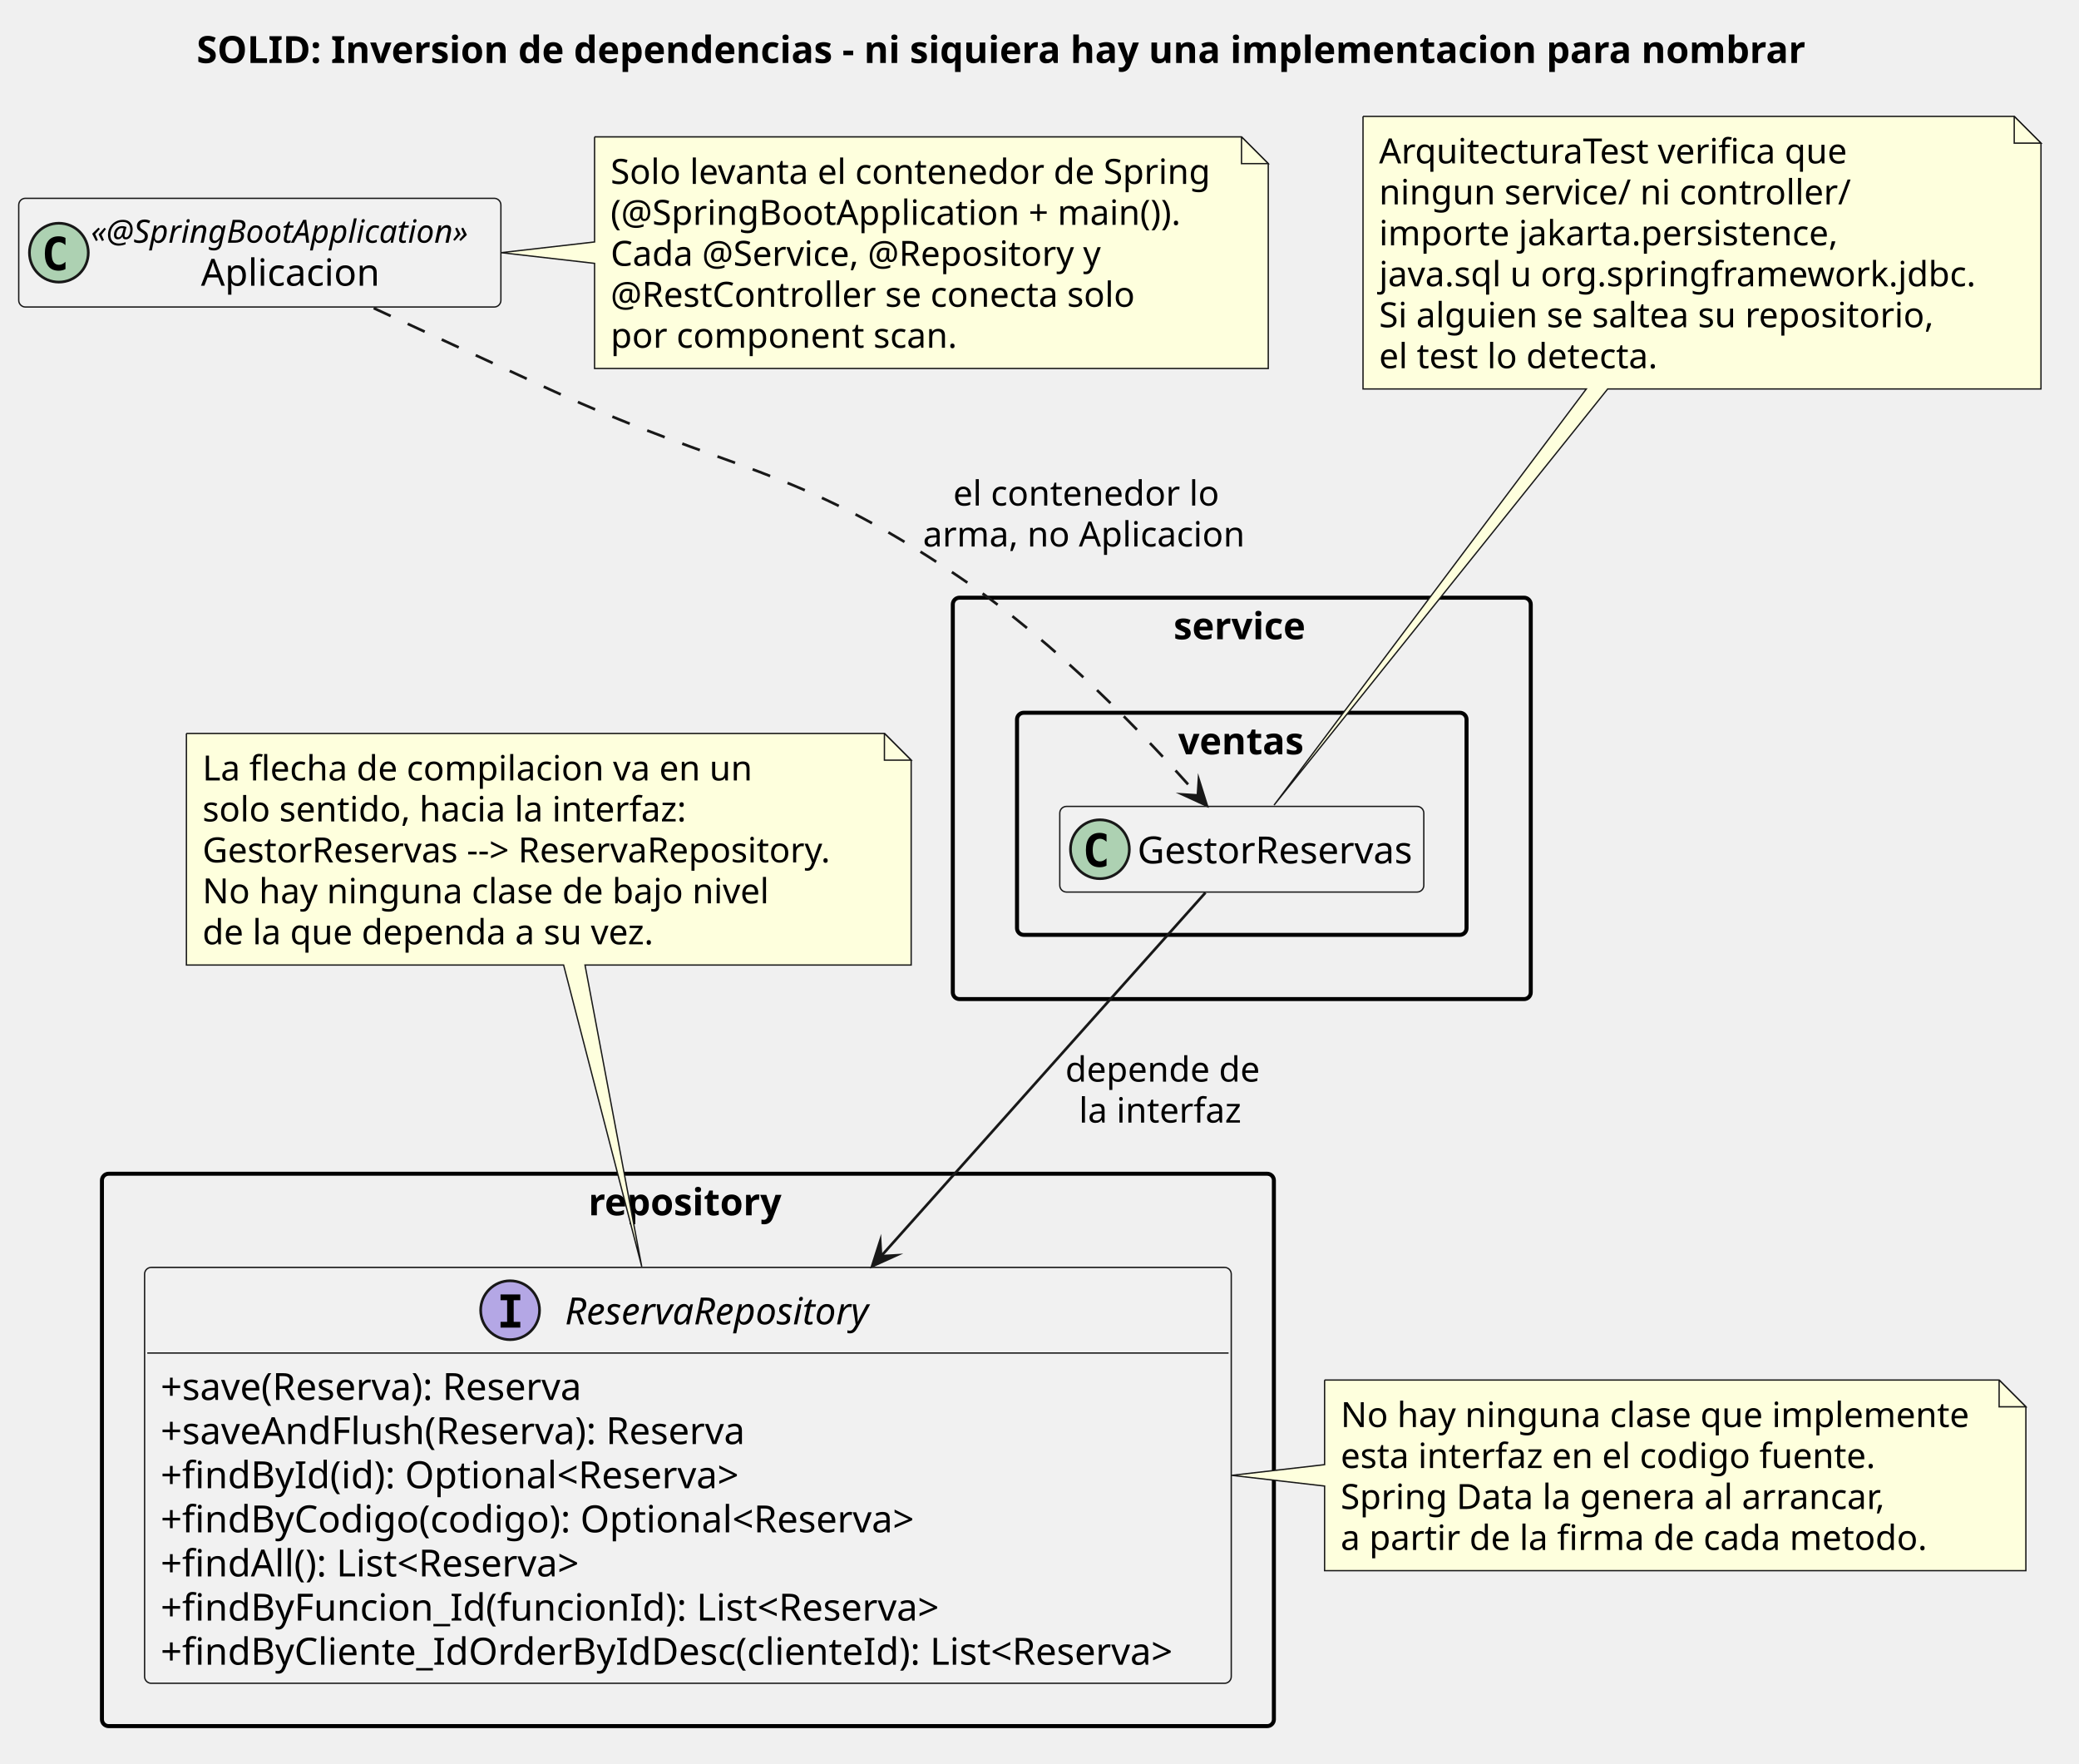
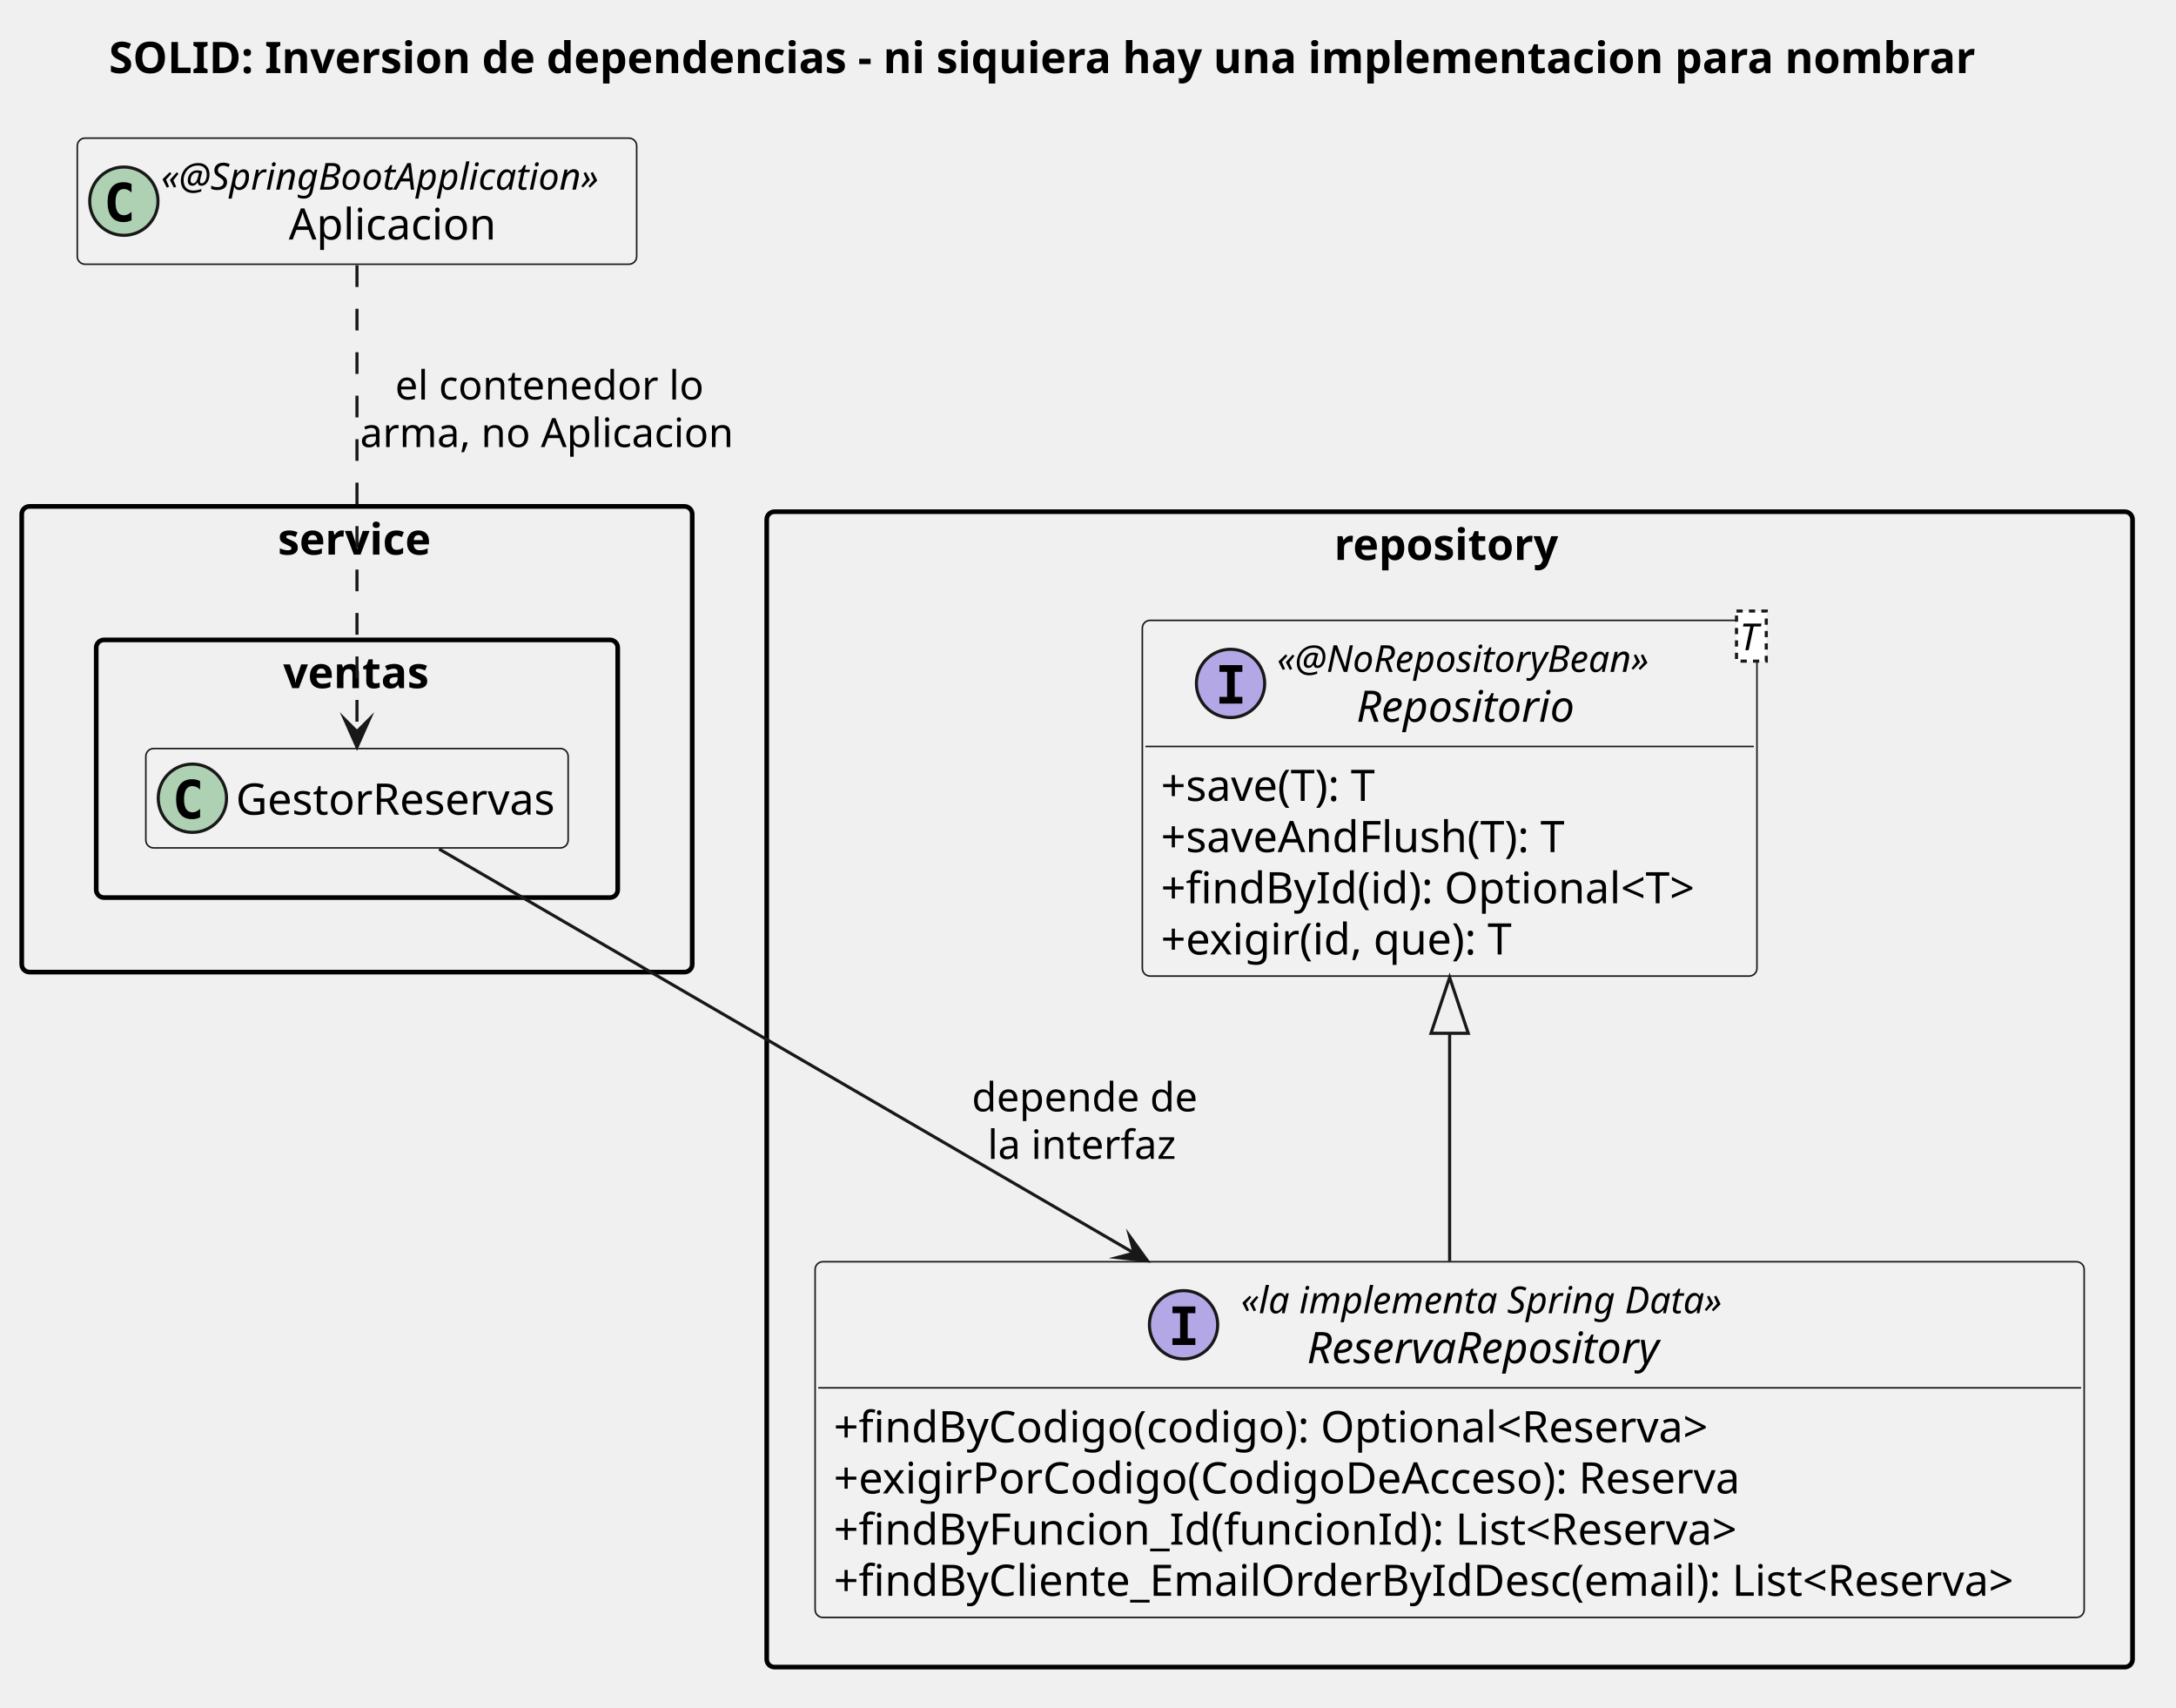
- <svg xmlns="http://www.w3.org/2000/svg" version="1.1" data-diagram-type="CLASS" style="width:777px;height:659px;background:#FFFFFF;" width="777px" height="659px" viewBox="0 0 777 659" zoomAndPan="magnify" preserveAspectRatio="none" contentStyleType="text/css">
+ <svg xmlns="http://www.w3.org/2000/svg" version="1.1" data-diagram-type="CLASS" style="width:701px;height:550px;background:#FFFFFF;" width="701px" height="550px" viewBox="0 0 701 550" zoomAndPan="magnify" preserveAspectRatio="none" contentStyleType="text/css">
  <defs />
  <g font-family="sans-serif" lengthAdjust="spacing">
    <g class="title" data-source-line="1">
-       <text x="73.492" y="23.535" fill="#000" font-size="14" textLength="623.807" font-weight="700">SOLID: Inversion de dependencias - ni siquiera hay una implementacion para nombrar</text>
+       <text x="35.097" y="23.535" fill="#000" font-size="14" textLength="623.807" font-weight="700">SOLID: Inversion de dependencias - ni siquiera hay una implementacion para nombrar</text>
    </g>
    <g class="cluster" data-qualified-name="service" id="ent0003" data-source-line="16">
-       <rect x="356.1" y="223.358" width="216" height="150" fill="none" style="stroke:#000;stroke-width:1.5;" rx="2.5" ry="2.5" />
-       <text x="438.602" y="238.893" fill="#000" font-size="14" textLength="50.996" font-weight="700">service</text>
+       <rect x="7" y="163.108" width="216" height="150" fill="none" style="stroke:#000;stroke-width:1.5;" rx="2.5" ry="2.5" />
+       <text x="89.502" y="178.643" fill="#000" font-size="14" textLength="50.996" font-weight="700">service</text>
    </g>
    <g class="cluster" data-qualified-name="service.ventas" id="ent0001" data-source-line="15">
-       <rect x="380.1" y="266.358" width="168" height="83" fill="none" style="stroke:#000;stroke-width:1.5;" rx="2.5" ry="2.5" />
-       <text x="440.338" y="281.893" fill="#000" font-size="14" textLength="47.523" font-weight="700">ventas</text>
+       <rect x="31" y="206.108" width="168" height="83" fill="none" style="stroke:#000;stroke-width:1.5;" rx="2.5" ry="2.5" />
+       <text x="91.238" y="221.643" fill="#000" font-size="14" textLength="47.523" font-weight="700">ventas</text>
    </g>
    <g class="cluster" data-qualified-name="repository" id="ent0004" data-source-line="19">
-       <rect x="38.1" y="438.628" width="438" height="206.42" fill="none" style="stroke:#000;stroke-width:1.5;" rx="2.5" ry="2.5" />
-       <text x="219.902" y="454.163" fill="#000" font-size="14" textLength="74.396" font-weight="700">repository</text>
+       <rect x="247" y="164.818" width="440" height="372.15" fill="none" style="stroke:#000;stroke-width:1.5;" rx="2.5" ry="2.5" />
+       <text x="429.802" y="180.353" fill="#000" font-size="14" textLength="74.396" font-weight="700">repository</text>
    </g>
    <g class="entity" data-qualified-name="service.ventas.GestorReservas" id="ent0002" data-source-line="16">
-       <rect x="396.08" y="301.358" width="136.05" height="32" fill="#F1F1F1" style="stroke:#181818;stroke-width:0.5;" rx="2.5" ry="2.5" />
-       <ellipse cx="411.08" cy="317.358" rx="11" ry="11" fill="#ADD1B2" style="stroke:#181818;stroke-width:1;" />
-       <path d="M413.553,323.501 Q412.972,323.8 412.333,323.95 Q411.694,324.099 410.988,324.099 Q408.481,324.099 407.162,322.447 Q405.842,320.795 405.842,317.674 Q405.842,314.545 407.162,312.893 Q408.481,311.241 410.988,311.241 Q411.694,311.241 412.341,311.391 Q412.989,311.54 413.553,311.839 L413.553,314.561 Q412.922,313.98 412.329,313.711 Q411.735,313.441 411.104,313.441 Q409.76,313.441 409.075,314.507 Q408.39,315.574 408.39,317.674 Q408.39,319.766 409.075,320.833 Q409.76,321.899 411.104,321.899 Q411.735,321.899 412.329,321.63 Q412.922,321.36 413.553,320.779 Z " fill="#000" />
-       <text x="425.08" y="322.649" fill="#000" font-size="14" textLength="104.05">GestorReservas</text>
+       <rect x="46.98" y="241.108" width="136.05" height="32" fill="#F1F1F1" style="stroke:#181818;stroke-width:0.5;" rx="2.5" ry="2.5" />
+       <ellipse cx="61.98" cy="257.108" rx="11" ry="11" fill="#ADD1B2" style="stroke:#181818;stroke-width:1;" />
+       <path d="M64.453,263.251 Q63.872,263.55 63.233,263.7 Q62.594,263.849 61.888,263.849 Q59.381,263.849 58.062,262.197 Q56.742,260.545 56.742,257.424 Q56.742,254.295 58.062,252.643 Q59.381,250.991 61.888,250.991 Q62.594,250.991 63.241,251.141 Q63.889,251.29 64.453,251.589 L64.453,254.311 Q63.822,253.73 63.229,253.461 Q62.635,253.191 62.004,253.191 Q60.66,253.191 59.975,254.257 Q59.29,255.324 59.29,257.424 Q59.29,259.516 59.975,260.583 Q60.66,261.649 62.004,261.649 Q62.635,261.649 63.229,261.38 Q63.822,261.11 64.453,260.529 Z " fill="#000" />
+       <text x="75.98" y="262.399" fill="#000" font-size="14" textLength="104.05">GestorReservas</text>
    </g>
-     <g class="entity" data-qualified-name="repository.ReservaRepository" id="ent0005" data-source-line="20">
-       <rect x="54.04" y="473.628" width="406.126" height="155.418" fill="#F1F1F1" style="stroke:#181818;stroke-width:0.5;" rx="2.5" ry="2.5" />
-       <ellipse cx="190.643" cy="489.628" rx="11" ry="11" fill="#B4A7E5" style="stroke:#181818;stroke-width:1;" />
-       <path d="M187.07,485.893 L187.07,483.735 L194.45,483.735 L194.45,485.893 L191.984,485.893 L191.984,493.97 L194.45,493.97 L194.45,496.128 L187.07,496.128 L187.07,493.97 L189.536,493.97 L189.536,485.893 Z " fill="#000" />
-       <text x="211.143" y="494.919" fill="#000" font-size="14" textLength="124.421" font-style="italic">ReservaRepository</text>
-       <line x1="55.04" y1="505.628" x2="459.166" y2="505.628" style="stroke:#181818;stroke-width:0.5;" />
-       <text x="60.04" y="523.163" fill="#000" font-size="14" textLength="163.598">+save(Reserva): Reserva</text>
-       <text x="60.04" y="539.652" fill="#000" font-size="14" textLength="226.823">+saveAndFlush(Reserva): Reserva</text>
-       <text x="60.04" y="556.14" fill="#000" font-size="14" textLength="229.448">+findById(id): Optional&lt;Reserva&gt;</text>
-       <text x="60.04" y="572.628" fill="#000" font-size="14" textLength="298.177">+findByCodigo(codigo): Optional&lt;Reserva&gt;</text>
-       <text x="60.04" y="589.117" fill="#000" font-size="14" textLength="171.979">+findAll(): List&lt;Reserva&gt;</text>
-       <text x="60.04" y="605.605" fill="#000" font-size="14" textLength="306.701">+findByFuncion_Id(funcionId): List&lt;Reserva&gt;</text>
-       <text x="60.04" y="622.093" fill="#000" font-size="14" textLength="394.126">+findByCliente_IdOrderByIdDesc(clienteId): List&lt;Reserva&gt;</text>
+     <g class="entity" data-qualified-name="repository.Repositorio" id="ent0005" data-source-line="20">
+       <rect x="368" y="199.818" width="198.006" height="114.574" fill="#F1F1F1" style="stroke:#181818;stroke-width:0.5;" rx="2.5" ry="2.5" />
+       <ellipse cx="396.42" cy="220.129" rx="11" ry="11" fill="#B4A7E5" style="stroke:#181818;stroke-width:1;" />
+       <path d="M392.848,216.394 L392.848,214.236 L400.227,214.236 L400.227,216.394 L397.762,216.394 L397.762,224.471 L400.227,224.471 L400.227,226.629 L392.848,226.629 L392.848,224.471 L395.313,224.471 L395.313,216.394 Z " fill="#000" />
+       <text x="411.402" y="216.42" fill="#000" font-size="12" textLength="128.596" font-style="italic">«@NoRepositoryBean»</text>
+       <text x="436.971" y="232.486" fill="#000" font-size="14" textLength="77.458" font-style="italic">Repositorio</text>
+       <rect x="559.418" y="196.818" width="9.588" height="16.133" fill="#FFF" style="stroke:#181818;stroke-width:1;stroke-dasharray:2,2;" />
+       <text x="560.418" y="209.42" fill="#000" font-size="12" font-style="italic">T</text>
+       <line x1="369" y1="240.439" x2="565.006" y2="240.439" style="stroke:#181818;stroke-width:0.5;" />
+       <text x="374" y="257.975" fill="#000" font-size="14" textLength="76.713">+save(T): T</text>
+       <text x="374" y="274.463" fill="#000" font-size="14" textLength="139.938">+saveAndFlush(T): T</text>
+       <text x="374" y="290.951" fill="#000" font-size="14" textLength="186.006">+findById(id): Optional&lt;T&gt;</text>
+       <text x="374" y="307.439" fill="#000" font-size="14" textLength="123.901">+exigir(id, que): T</text>
    </g>
-     <g class="entity" data-qualified-name="GMN6" id="ent0007" data-source-line="32">
-       <path d="M495.05,515.718 L495.05,547.338 L460.34,551.338 L495.05,555.338 L495.05,586.96 A0,0 0 0 0 495.05,586.96 L757.147,586.96 A0,0 0 0 0 757.147,586.96 L757.147,525.718 L747.147,515.718 L495.05,515.718 A0,0 0 0 0 495.05,515.718" style="stroke:#181818;stroke-width:0.5;" fill="#FEFFDD" />
-       <path d="M747.147,515.718 L747.147,525.718 L757.147,525.718 L747.147,515.718" style="stroke:#181818;stroke-width:0.5;" fill="#FEFFDD" />
-       <text x="501.05" y="533.287" fill="#000" font-size="13" textLength="241.097">No hay ninguna clase que implemente</text>
-       <text x="501.05" y="548.597" fill="#000" font-size="13" textLength="208.501">esta interfaz en el codigo fuente.</text>
-       <text x="501.05" y="563.908" fill="#000" font-size="13" textLength="211.326">Spring Data la genera al arrancar,</text>
-       <text x="501.05" y="579.218" fill="#000" font-size="13" textLength="227.259">a partir de la firma de cada metodo.</text>
+     <g class="entity" data-qualified-name="repository.ReservaRepository" id="ent0006" data-source-line="26">
+       <rect x="262.59" y="406.398" width="408.826" height="114.574" fill="#F1F1F1" style="stroke:#181818;stroke-width:0.5;" rx="2.5" ry="2.5" />
+       <ellipse cx="381.28" cy="426.709" rx="11" ry="11" fill="#B4A7E5" style="stroke:#181818;stroke-width:1;" />
+       <path d="M377.708,422.974 L377.708,420.816 L385.088,420.816 L385.088,422.974 L382.622,422.974 L382.622,431.051 L385.088,431.051 L385.088,433.209 L377.708,433.209 L377.708,431.051 L380.173,431.051 L380.173,422.974 Z " fill="#000" />
+       <text x="399.78" y="423" fill="#000" font-size="12" textLength="166.945" font-style="italic">«la implementa Spring Data»</text>
+       <text x="421.043" y="439.066" fill="#000" font-size="14" textLength="124.421" font-style="italic">ReservaRepository</text>
+       <line x1="263.59" y1="447.019" x2="670.416" y2="447.019" style="stroke:#181818;stroke-width:0.5;" />
+       <text x="268.59" y="464.555" fill="#000" font-size="14" textLength="298.177">+findByCodigo(codigo): Optional&lt;Reserva&gt;</text>
+       <text x="268.59" y="481.043" fill="#000" font-size="14" textLength="305.163">+exigirPorCodigo(CodigoDeAcceso): Reserva</text>
+       <text x="268.59" y="497.531" fill="#000" font-size="14" textLength="306.701">+findByFuncion_Id(funcionId): List&lt;Reserva&gt;</text>
+       <text x="268.59" y="514.019" fill="#000" font-size="14" textLength="396.826">+findByCliente_EmailOrderByIdDesc(email): List&lt;Reserva&gt;</text>
    </g>
-     <g class="entity" data-qualified-name="Aplicacion" id="ent0009" data-source-line="38">
-       <rect x="7" y="74.108" width="180.203" height="40.621" fill="#F1F1F1" style="stroke:#181818;stroke-width:0.5;" rx="2.5" ry="2.5" />
-       <ellipse cx="22" cy="94.419" rx="11" ry="11" fill="#ADD1B2" style="stroke:#181818;stroke-width:1;" />
-       <path d="M24.473,100.562 Q23.892,100.861 23.253,101.01 Q22.614,101.16 21.908,101.16 Q19.401,101.16 18.082,99.508 Q16.762,97.856 16.762,94.735 Q16.762,91.605 18.082,89.953 Q19.401,88.302 21.908,88.302 Q22.614,88.302 23.261,88.451 Q23.909,88.6 24.473,88.899 L24.473,91.622 Q23.842,91.041 23.249,90.771 Q22.655,90.501 22.024,90.501 Q20.68,90.501 19.995,91.568 Q19.31,92.635 19.31,94.735 Q19.31,96.827 19.995,97.893 Q20.68,98.96 22.024,98.96 Q22.655,98.96 23.249,98.69 Q23.842,98.42 24.473,97.839 Z " fill="#000" />
-       <text x="34" y="90.71" fill="#000" font-size="12" textLength="152.203" font-style="italic">«@SpringBootApplication»</text>
-       <text x="75.115" y="106.776" fill="#000" font-size="14" textLength="69.973">Aplicacion</text>
+     <g class="entity" data-qualified-name="Aplicacion" id="ent0009" data-source-line="36">
+       <rect x="24.9" y="44.488" width="180.203" height="40.621" fill="#F1F1F1" style="stroke:#181818;stroke-width:0.5;" rx="2.5" ry="2.5" />
+       <ellipse cx="39.9" cy="64.799" rx="11" ry="11" fill="#ADD1B2" style="stroke:#181818;stroke-width:1;" />
+       <path d="M42.373,70.942 Q41.792,71.241 41.153,71.39 Q40.514,71.54 39.808,71.54 Q37.301,71.54 35.982,69.888 Q34.662,68.236 34.662,65.115 Q34.662,61.985 35.982,60.333 Q37.301,58.682 39.808,58.682 Q40.514,58.682 41.161,58.831 Q41.809,58.98 42.373,59.279 L42.373,62.002 Q41.742,61.421 41.149,61.151 Q40.555,60.881 39.924,60.881 Q38.58,60.881 37.895,61.948 Q37.21,63.015 37.21,65.115 Q37.21,67.207 37.895,68.273 Q38.58,69.34 39.924,69.34 Q40.555,69.34 41.149,69.07 Q41.742,68.8 42.373,68.219 Z " fill="#000" />
+       <text x="51.9" y="61.09" fill="#000" font-size="12" textLength="152.203" font-style="italic">«@SpringBootApplication»</text>
+       <text x="93.015" y="77.156" fill="#000" font-size="14" textLength="69.973">Aplicacion</text>
    </g>
-     <g class="entity" data-qualified-name="N2" id="ent0011" data-source-line="43">
-       <path d="M509.41,43.488 L509.41,145.352 A0,0 0 0 0 509.41,145.352 L592.86,145.352 L476.16,300.868 L600.86,145.352 L762.791,145.352 A0,0 0 0 0 762.791,145.352 L762.791,53.488 L752.791,43.488 L509.41,43.488 A0,0 0 0 0 509.41,43.488" style="stroke:#181818;stroke-width:0.5;" fill="#FEFFDD" />
-       <path d="M752.791,43.488 L752.791,53.488 L762.791,53.488 L752.791,43.488" style="stroke:#181818;stroke-width:0.5;" fill="#FEFFDD" />
-       <text x="515.41" y="61.057" fill="#000" font-size="13" textLength="182.584">ArquitecturaTest verifica que</text>
-       <text x="515.41" y="76.367" fill="#000" font-size="13" textLength="186.469">ningun service/ ni controller/</text>
-       <text x="515.41" y="91.678" fill="#000" font-size="13" textLength="176.928">importe jakarta.persistence,</text>
-       <text x="515.41" y="106.988" fill="#000" font-size="13" textLength="232.381">java.sql u org.springframework.jdbc.</text>
-       <text x="515.41" y="122.299" fill="#000" font-size="13" textLength="216.055">Si alguien se saltea su repositorio,</text>
-       <text x="515.41" y="137.609" fill="#000" font-size="13" textLength="109.021">el test lo detecta.</text>
+     <g class="link" data-entity-1="ent0005" data-entity-2="ent0006" id="lnk8" data-source-line="34" data-link-type="extension">
+       <path d="M467,332.818 C467,361.318 467,377.748 467,406.208" style="stroke:#181818;stroke-width:1;" fill="none" id="Repositorio-backto-ReservaRepository" codeLine="34" />
+       <polygon points="467,314.818,461,332.818,473,332.818,467,314.818" fill="none" style="stroke:#181818;stroke-width:1;stroke-linejoin:miter;stroke-miterlimit:10;" />
    </g>
-     <g class="entity" data-qualified-name="GMN13" id="ent0014" data-source-line="53">
-       <path d="M222.21,51.148 L222.21,90.418 L187.3,94.418 L222.21,98.418 L222.21,137.701 A0,0 0 0 0 222.21,137.701 L473.998,137.701 A0,0 0 0 0 473.998,137.701 L473.998,61.148 L463.998,51.148 L222.21,51.148 A0,0 0 0 0 222.21,51.148" style="stroke:#181818;stroke-width:0.5;" fill="#FEFFDD" />
-       <path d="M463.998,51.148 L463.998,61.148 L473.998,61.148 L463.998,51.148" style="stroke:#181818;stroke-width:0.5;" fill="#FEFFDD" />
-       <text x="228.21" y="68.717" fill="#000" font-size="13" textLength="230.788">Solo levanta el contenedor de Spring</text>
-       <text x="228.21" y="84.027" fill="#000" font-size="13" textLength="221.99">(@SpringBootApplication + main()).</text>
-       <text x="228.21" y="99.338" fill="#000" font-size="13" textLength="188.024">Cada @Service, @Repository y</text>
-       <text x="228.21" y="114.648" fill="#000" font-size="13" textLength="202.624">@RestController se conecta solo</text>
-       <text x="228.21" y="129.959" fill="#000" font-size="13" textLength="133.548">por component scan.</text>
+     <g class="link" data-entity-1="ent0002" data-entity-2="ent0006" id="lnk10" data-source-line="38" data-link-type="dependency">
+       <path d="M141.46,273.478 C189.26,301.268 287.937,358.616 365.347,403.606" style="stroke:#181818;stroke-width:1;" fill="none" id="GestorReservas-to-ReservaRepository" codeLine="38" />
+       <polygon points="369.67,406.118,363.899,398.138,365.347,403.606,359.879,405.054,369.67,406.118" fill="#181818" style="stroke:#181818;stroke-width:1;stroke-linejoin:miter;stroke-miterlimit:10;" />
+       <text x="313.07" y="357.967" fill="#000" font-size="13" textLength="73.88">depende de</text>
+       <text x="318.154" y="373.277" fill="#000" font-size="13" textLength="63.711">la interfaz</text>
    </g>
-     <g class="entity" data-qualified-name="N1" id="ent0017" data-source-line="63">
-       <path d="M69.67,274.078 L69.67,360.631 A0,0 0 0 0 69.67,360.631 L210.64,360.631 L239.84,473.328 L218.64,360.631 L340.539,360.631 A0,0 0 0 0 340.539,360.631 L340.539,284.078 L330.539,274.078 L69.67,274.078 A0,0 0 0 0 69.67,274.078" style="stroke:#181818;stroke-width:0.5;" fill="#FEFFDD" />
-       <path d="M330.539,274.078 L330.539,284.078 L340.539,284.078 L330.539,274.078" style="stroke:#181818;stroke-width:0.5;" fill="#FEFFDD" />
-       <text x="75.67" y="291.647" fill="#000" font-size="13" textLength="213.383">La flecha de compilacion va en un</text>
-       <text x="75.67" y="306.957" fill="#000" font-size="13" textLength="190.201">solo sentido, hacia la interfaz:</text>
-       <text x="75.67" y="322.268" fill="#000" font-size="13" textLength="249.869">GestorReservas --&gt; ReservaRepository.</text>
-       <text x="75.67" y="337.578" fill="#000" font-size="13" textLength="219.369">No hay ninguna clase de bajo nivel</text>
-       <text x="75.67" y="352.889" fill="#000" font-size="13" textLength="176.224">de la que dependa a su vez.</text>
-     </g>
-     <g class="link" data-entity-1="ent0002" data-entity-2="ent0005" id="lnk10" data-source-line="40" data-link-type="dependency">
-       <path d="M450.52,333.578 C425.56,361.548 374.169,419.148 329.279,469.448" style="stroke:#181818;stroke-width:1;" fill="none" id="GestorReservas-to-ReservaRepository" codeLine="40" />
-       <polygon points="325.95,473.178,334.927,469.127,329.279,469.448,328.958,463.8,325.95,473.178" fill="#181818" style="stroke:#181818;stroke-width:1;stroke-linejoin:miter;stroke-miterlimit:10;" />
-       <text x="398.15" y="404.197" fill="#000" font-size="13" textLength="73.88">depende de</text>
-       <text x="403.234" y="419.507" fill="#000" font-size="13" textLength="63.711">la interfaz</text>
-     </g>
-     <g class="link" data-entity-1="ent0009" data-entity-2="ent0002" id="lnk16" data-source-line="60" data-link-type="dependency">
-       <path d="M139.66,115.148 C159.53,124.348 183.52,135.428 205.1,145.358 C273.04,176.598 296.18,173.428 358.1,215.358 C395.57,240.718 428.874,275.887 447.704,297.257" style="stroke:#181818;stroke-width:1;stroke-dasharray:7,7;" fill="none" id="Aplicacion-to-GestorReservas" codeLine="60" />
-       <polygon points="451.01,301.008,448.061,291.611,447.704,297.257,442.059,296.9,451.01,301.008" fill="#181818" style="stroke:#181818;stroke-width:1;stroke-linejoin:miter;stroke-miterlimit:10;" />
-       <text x="356.239" y="188.927" fill="#000" font-size="13" textLength="102.584">el contenedor lo</text>
-       <text x="344.94" y="204.237" fill="#000" font-size="13" textLength="125.182">arma, no Aplicacion</text>
+     <g class="link" data-entity-1="ent0009" data-entity-2="ent0002" id="lnk11" data-source-line="40" data-link-type="dependency">
+       <path d="M115,85.448 C115,123.438 115,201.228 115,235.638" style="stroke:#181818;stroke-width:1;stroke-dasharray:7,7;" fill="none" id="Aplicacion-to-GestorReservas" codeLine="40" />
+       <polygon points="115,240.638,119,231.638,115,235.638,111,231.638,115,240.638" fill="#181818" style="stroke:#181818;stroke-width:1;stroke-linejoin:miter;stroke-miterlimit:10;" />
+       <text x="127.299" y="128.677" fill="#000" font-size="13" textLength="102.584">el contenedor lo</text>
+       <text x="116" y="143.987" fill="#000" font-size="13" textLength="125.182">arma, no Aplicacion</text>
    </g>
  </g>
</svg>
